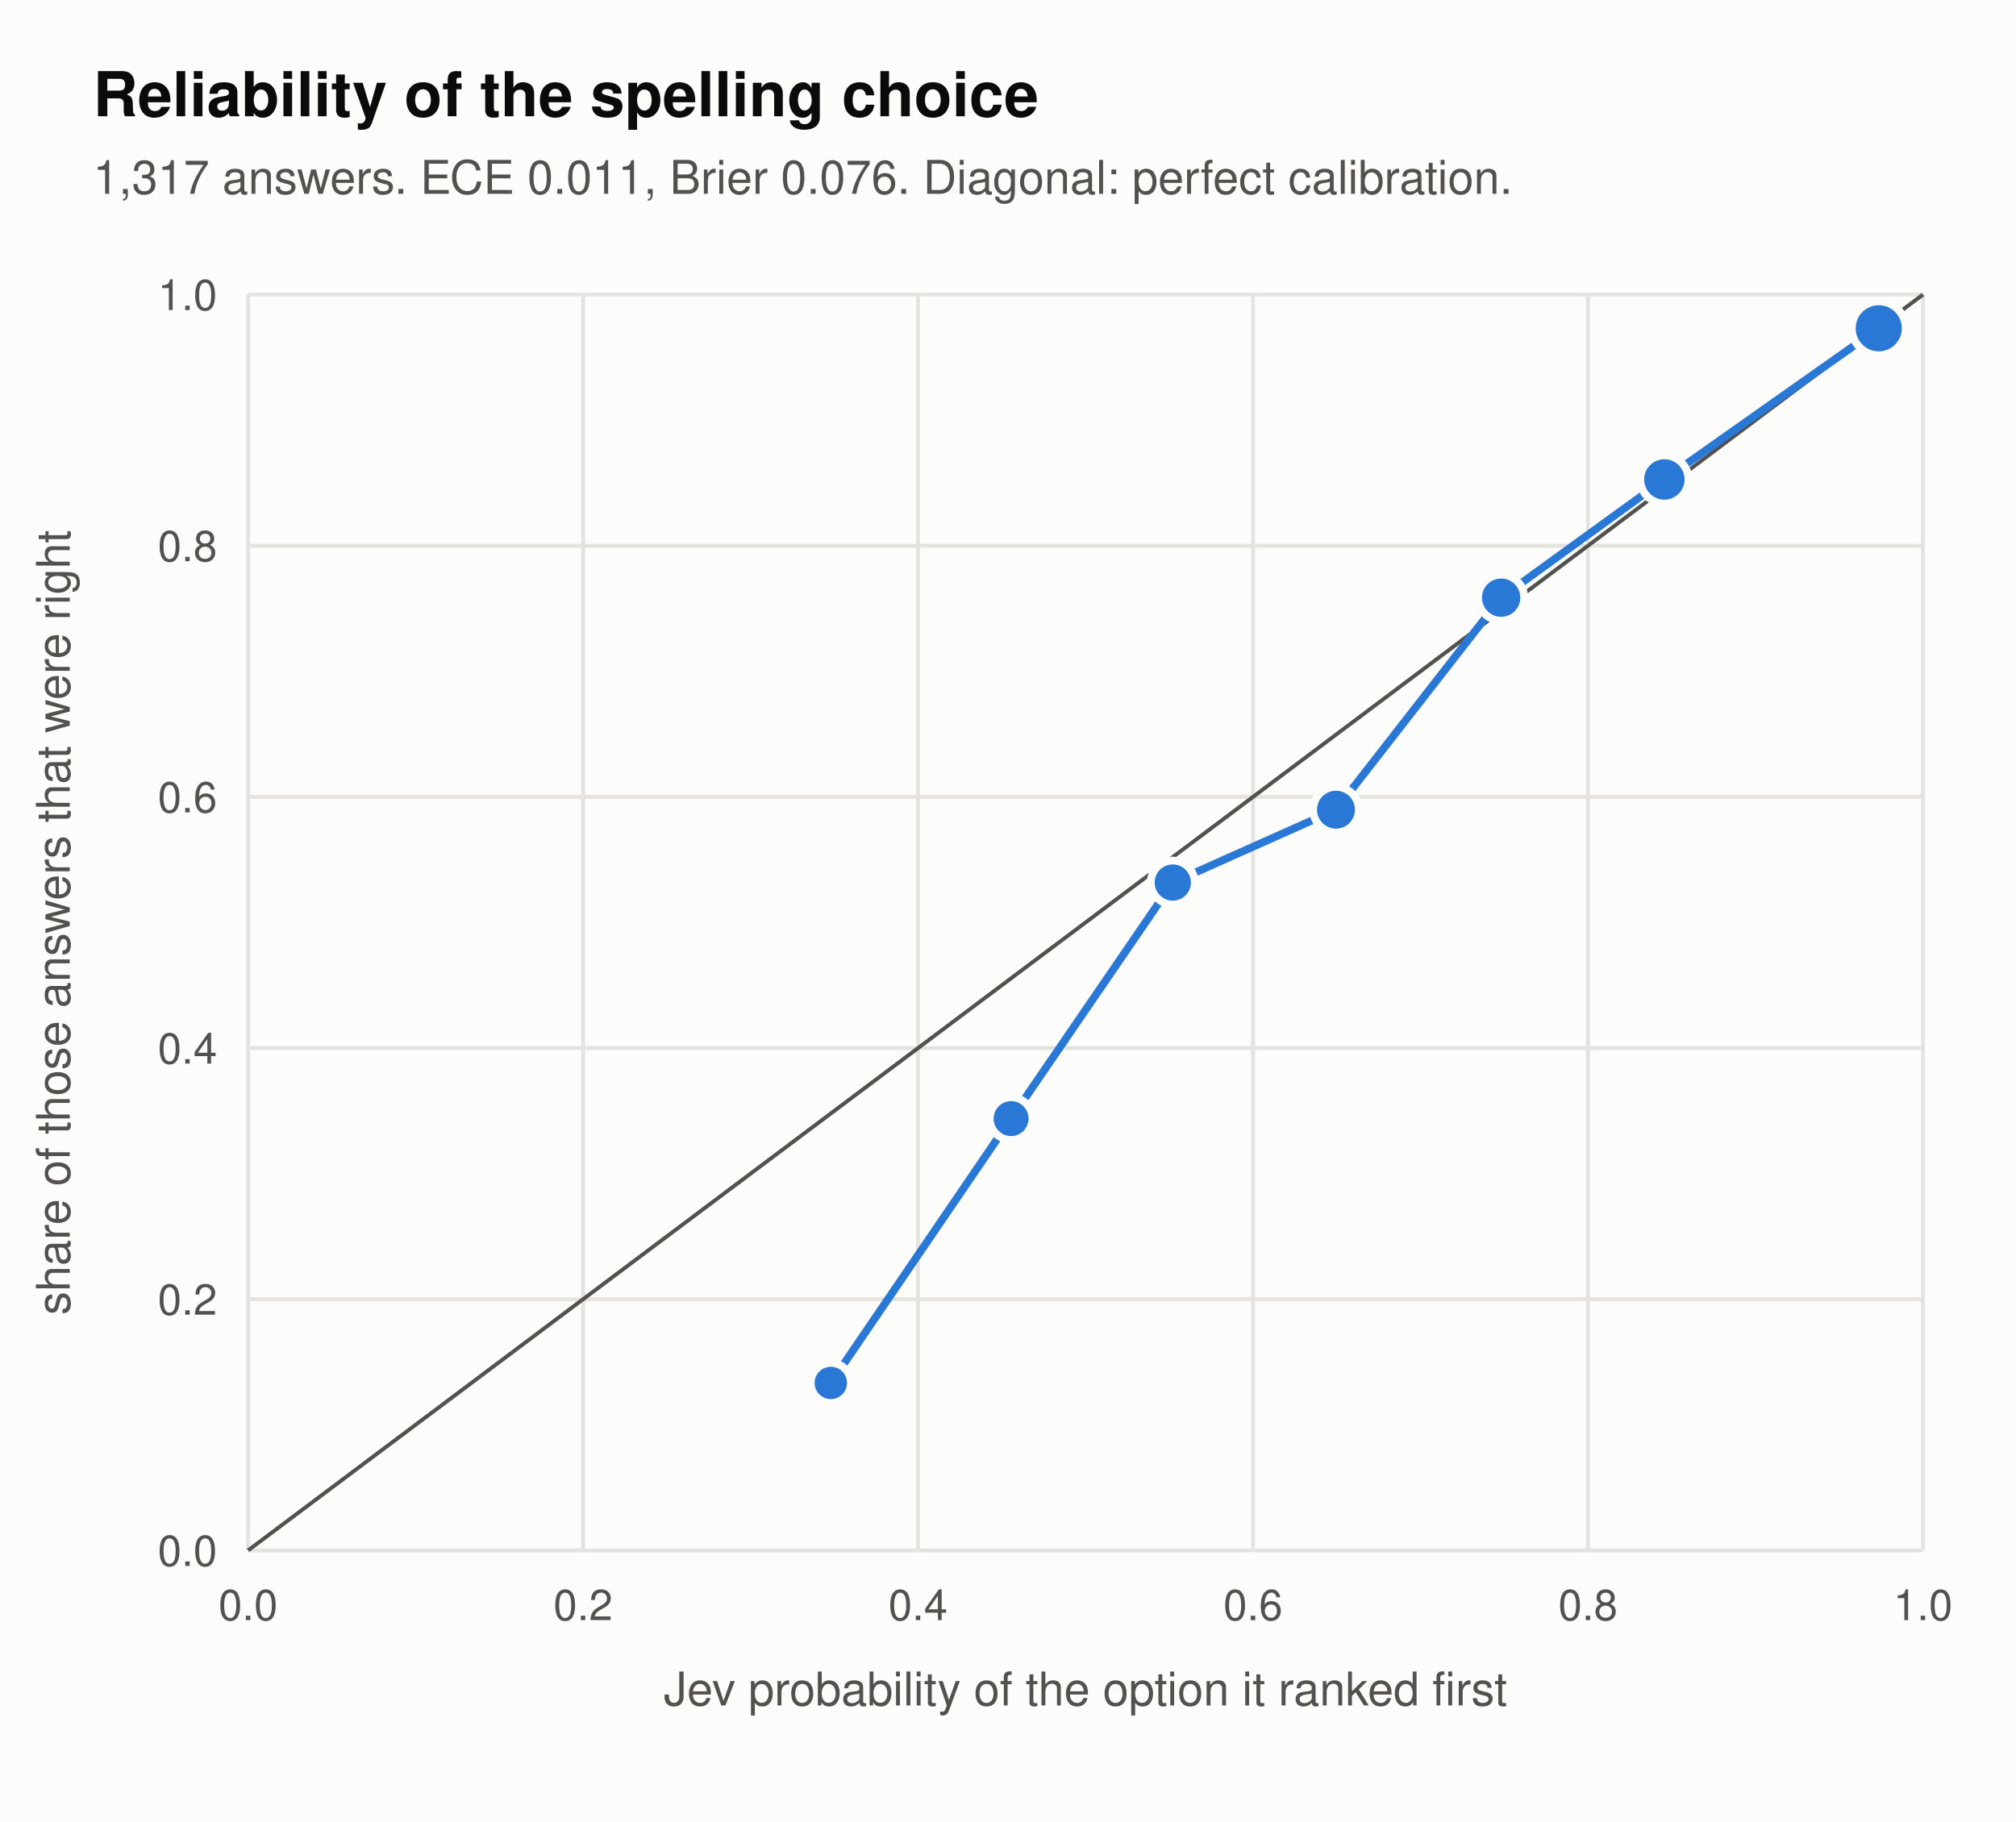
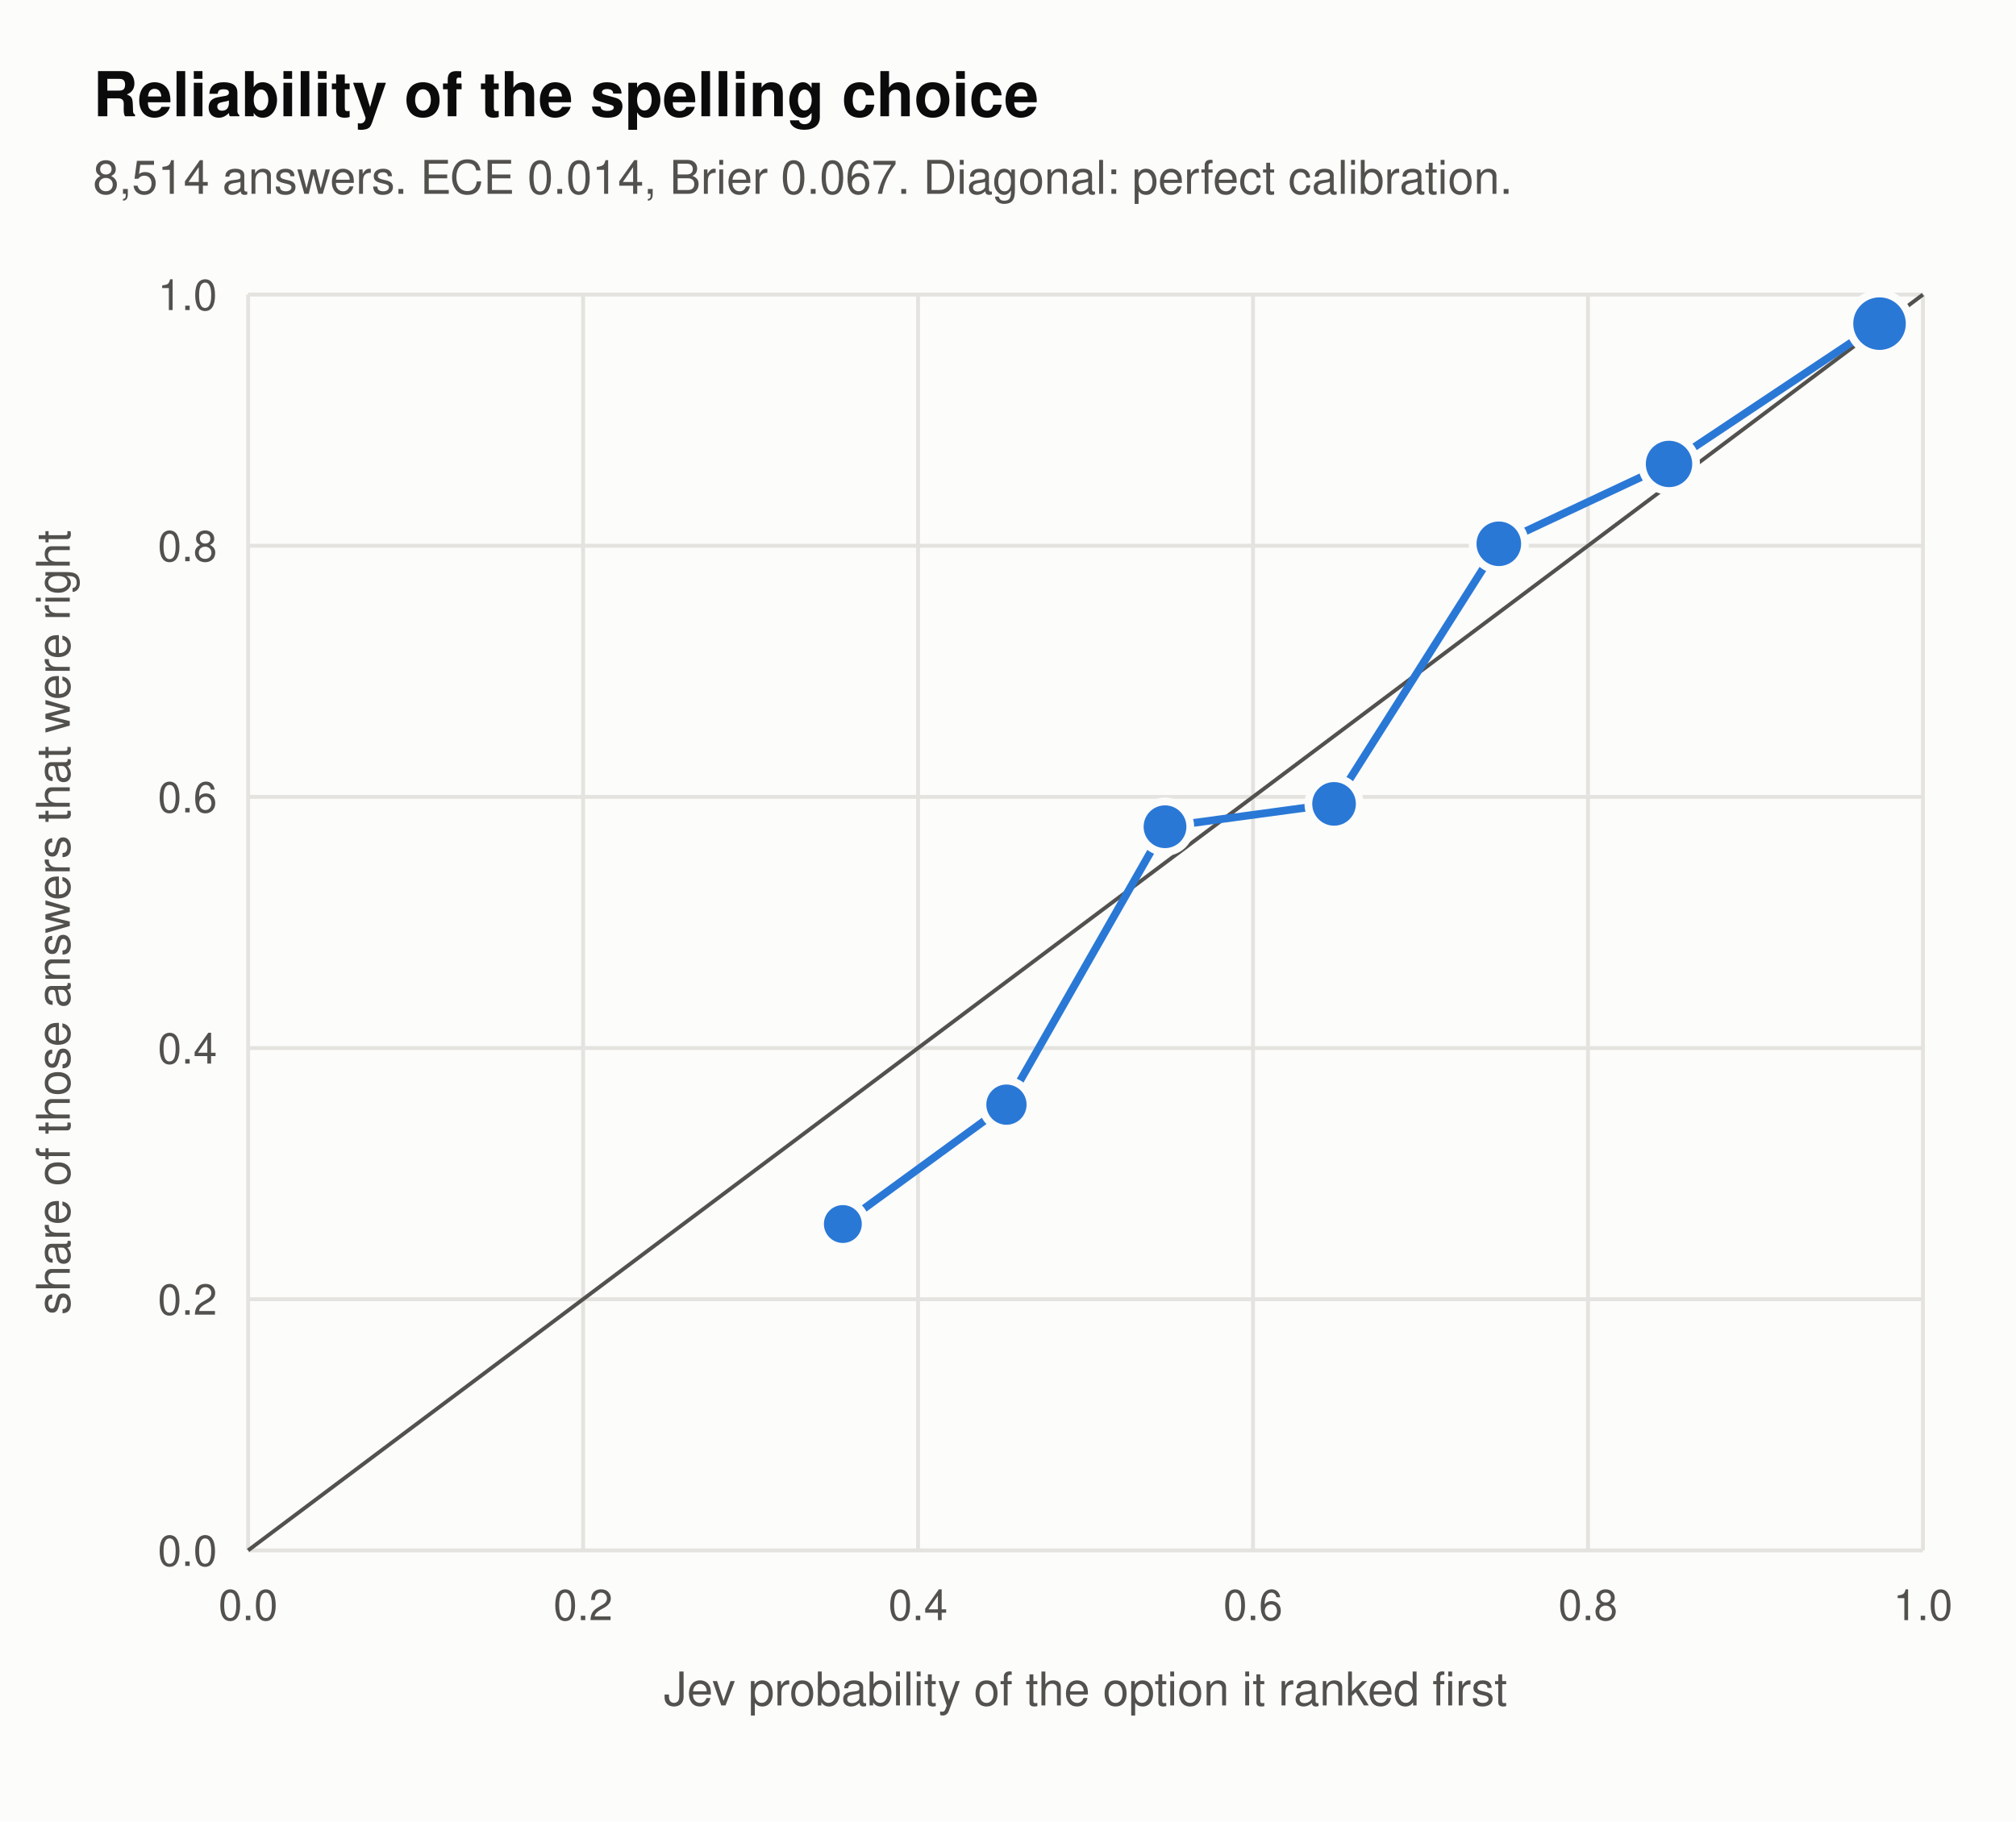
<svg xmlns="http://www.w3.org/2000/svg" width="520" height="470" viewBox="0 0 520 470" role="img" font-family="-apple-system, 'Segoe UI', Helvetica, Arial, sans-serif">
  <rect width="520" height="470" fill="#fcfcfb" />
  <text x="24.0" y="30.0" font-size="16" fill="#0b0b0b" font-weight="600">Reliability of the spelling choice</text>
-   <text x="24.0" y="50.0" font-size="12" fill="#52514e">1,317 answers. ECE 0.011, Brier 0.076. Diagonal: perfect calibration.</text>
+   <text x="24.0" y="50.0" font-size="12" fill="#52514e">8,514 answers. ECE 0.014, Brier 0.067. Diagonal: perfect calibration.</text>
  <line x1="64.0" y1="400.0" x2="496.0" y2="400.0" stroke="#e4e3df" stroke-width="1" />
  <line x1="64.0" y1="76.0" x2="64.0" y2="400.0" stroke="#e4e3df" stroke-width="1" />
  <text x="56.0" y="404.0" font-size="11" fill="#52514e" text-anchor="end">0.0</text>
  <text x="64.0" y="418.0" font-size="11" fill="#52514e" text-anchor="middle">0.0</text>
  <line x1="64.0" y1="335.2" x2="496.0" y2="335.2" stroke="#e4e3df" stroke-width="1" />
  <line x1="150.4" y1="76.0" x2="150.4" y2="400.0" stroke="#e4e3df" stroke-width="1" />
  <text x="56.0" y="339.2" font-size="11" fill="#52514e" text-anchor="end">0.2</text>
  <text x="150.4" y="418.0" font-size="11" fill="#52514e" text-anchor="middle">0.2</text>
  <line x1="64.0" y1="270.4" x2="496.0" y2="270.4" stroke="#e4e3df" stroke-width="1" />
  <line x1="236.8" y1="76.0" x2="236.8" y2="400.0" stroke="#e4e3df" stroke-width="1" />
  <text x="56.0" y="274.4" font-size="11" fill="#52514e" text-anchor="end">0.4</text>
  <text x="236.8" y="418.0" font-size="11" fill="#52514e" text-anchor="middle">0.4</text>
  <line x1="64.0" y1="205.6" x2="496.0" y2="205.6" stroke="#e4e3df" stroke-width="1" />
  <line x1="323.2" y1="76.0" x2="323.2" y2="400.0" stroke="#e4e3df" stroke-width="1" />
  <text x="56.0" y="209.6" font-size="11" fill="#52514e" text-anchor="end">0.6</text>
  <text x="323.2" y="418.0" font-size="11" fill="#52514e" text-anchor="middle">0.6</text>
  <line x1="64.0" y1="140.8" x2="496.0" y2="140.8" stroke="#e4e3df" stroke-width="1" />
  <line x1="409.6" y1="76.0" x2="409.6" y2="400.0" stroke="#e4e3df" stroke-width="1" />
  <text x="56.0" y="144.8" font-size="11" fill="#52514e" text-anchor="end">0.8</text>
  <text x="409.6" y="418.0" font-size="11" fill="#52514e" text-anchor="middle">0.8</text>
  <line x1="64.0" y1="76.0" x2="496.0" y2="76.0" stroke="#e4e3df" stroke-width="1" />
  <line x1="496.0" y1="76.0" x2="496.0" y2="400.0" stroke="#e4e3df" stroke-width="1" />
  <text x="56.0" y="80.0" font-size="11" fill="#52514e" text-anchor="end">1.0</text>
  <text x="496.0" y="418.0" font-size="11" fill="#52514e" text-anchor="middle">1.0</text>
  <line x1="64.0" y1="400.0" x2="496.0" y2="76.0" stroke="#52514e" stroke-width="1" />
  <text x="280.0" y="440.0" font-size="12" fill="#52514e" text-anchor="middle">Jev probability of the option it ranked first</text>
  <text transform="translate(18 238) rotate(-90)" font-size="12" fill="#52514e" text-anchor="middle">share of those answers that were right</text>
-   <path d="M214.3,356.8L260.8,288.6L302.5,227.7L344.6,208.9L387.2,154.2L429.3,123.7L484.6,84.7" fill="none" stroke="#2a78d6" stroke-width="2" stroke-linejoin="round" stroke-linecap="round" />
-   <circle cx="214.3" cy="356.8" r="5.176" fill="#2a78d6" stroke="#fcfcfb" stroke-width="2" />
-   <circle cx="260.8" cy="288.6" r="5.505" fill="#2a78d6" stroke="#fcfcfb" stroke-width="2" />
-   <circle cx="302.5" cy="227.7" r="5.672" fill="#2a78d6" stroke="#fcfcfb" stroke-width="2" />
-   <circle cx="344.6" cy="208.9" r="5.892" fill="#2a78d6" stroke="#fcfcfb" stroke-width="2" />
-   <circle cx="387.2" cy="154.2" r="5.94" fill="#2a78d6" stroke="#fcfcfb" stroke-width="2" />
-   <circle cx="429.3" cy="123.7" r="6.212" fill="#2a78d6" stroke="#fcfcfb" stroke-width="2" />
-   <circle cx="484.6" cy="84.7" r="6.952" fill="#2a78d6" stroke="#fcfcfb" stroke-width="2" />
+   <path d="M217.4,315.8L259.6,285.0L300.5,213.3L344.1,207.4L386.6,140.3L430.5,119.7L484.8,83.5" fill="none" stroke="#2a78d6" stroke-width="2" stroke-linejoin="round" stroke-linecap="round" />
+   <circle cx="217.4" cy="315.8" r="5.886" fill="#2a78d6" stroke="#fcfcfb" stroke-width="2" />
+   <circle cx="259.6" cy="285.0" r="6.19" fill="#2a78d6" stroke="#fcfcfb" stroke-width="2" />
+   <circle cx="300.5" cy="213.3" r="6.516" fill="#2a78d6" stroke="#fcfcfb" stroke-width="2" />
+   <circle cx="344.1" cy="207.4" r="6.627" fill="#2a78d6" stroke="#fcfcfb" stroke-width="2" />
+   <circle cx="386.6" cy="140.3" r="6.751" fill="#2a78d6" stroke="#fcfcfb" stroke-width="2" />
+   <circle cx="430.5" cy="119.7" r="6.984" fill="#2a78d6" stroke="#fcfcfb" stroke-width="2" />
+   <circle cx="484.8" cy="83.5" r="7.778" fill="#2a78d6" stroke="#fcfcfb" stroke-width="2" />
</svg>
